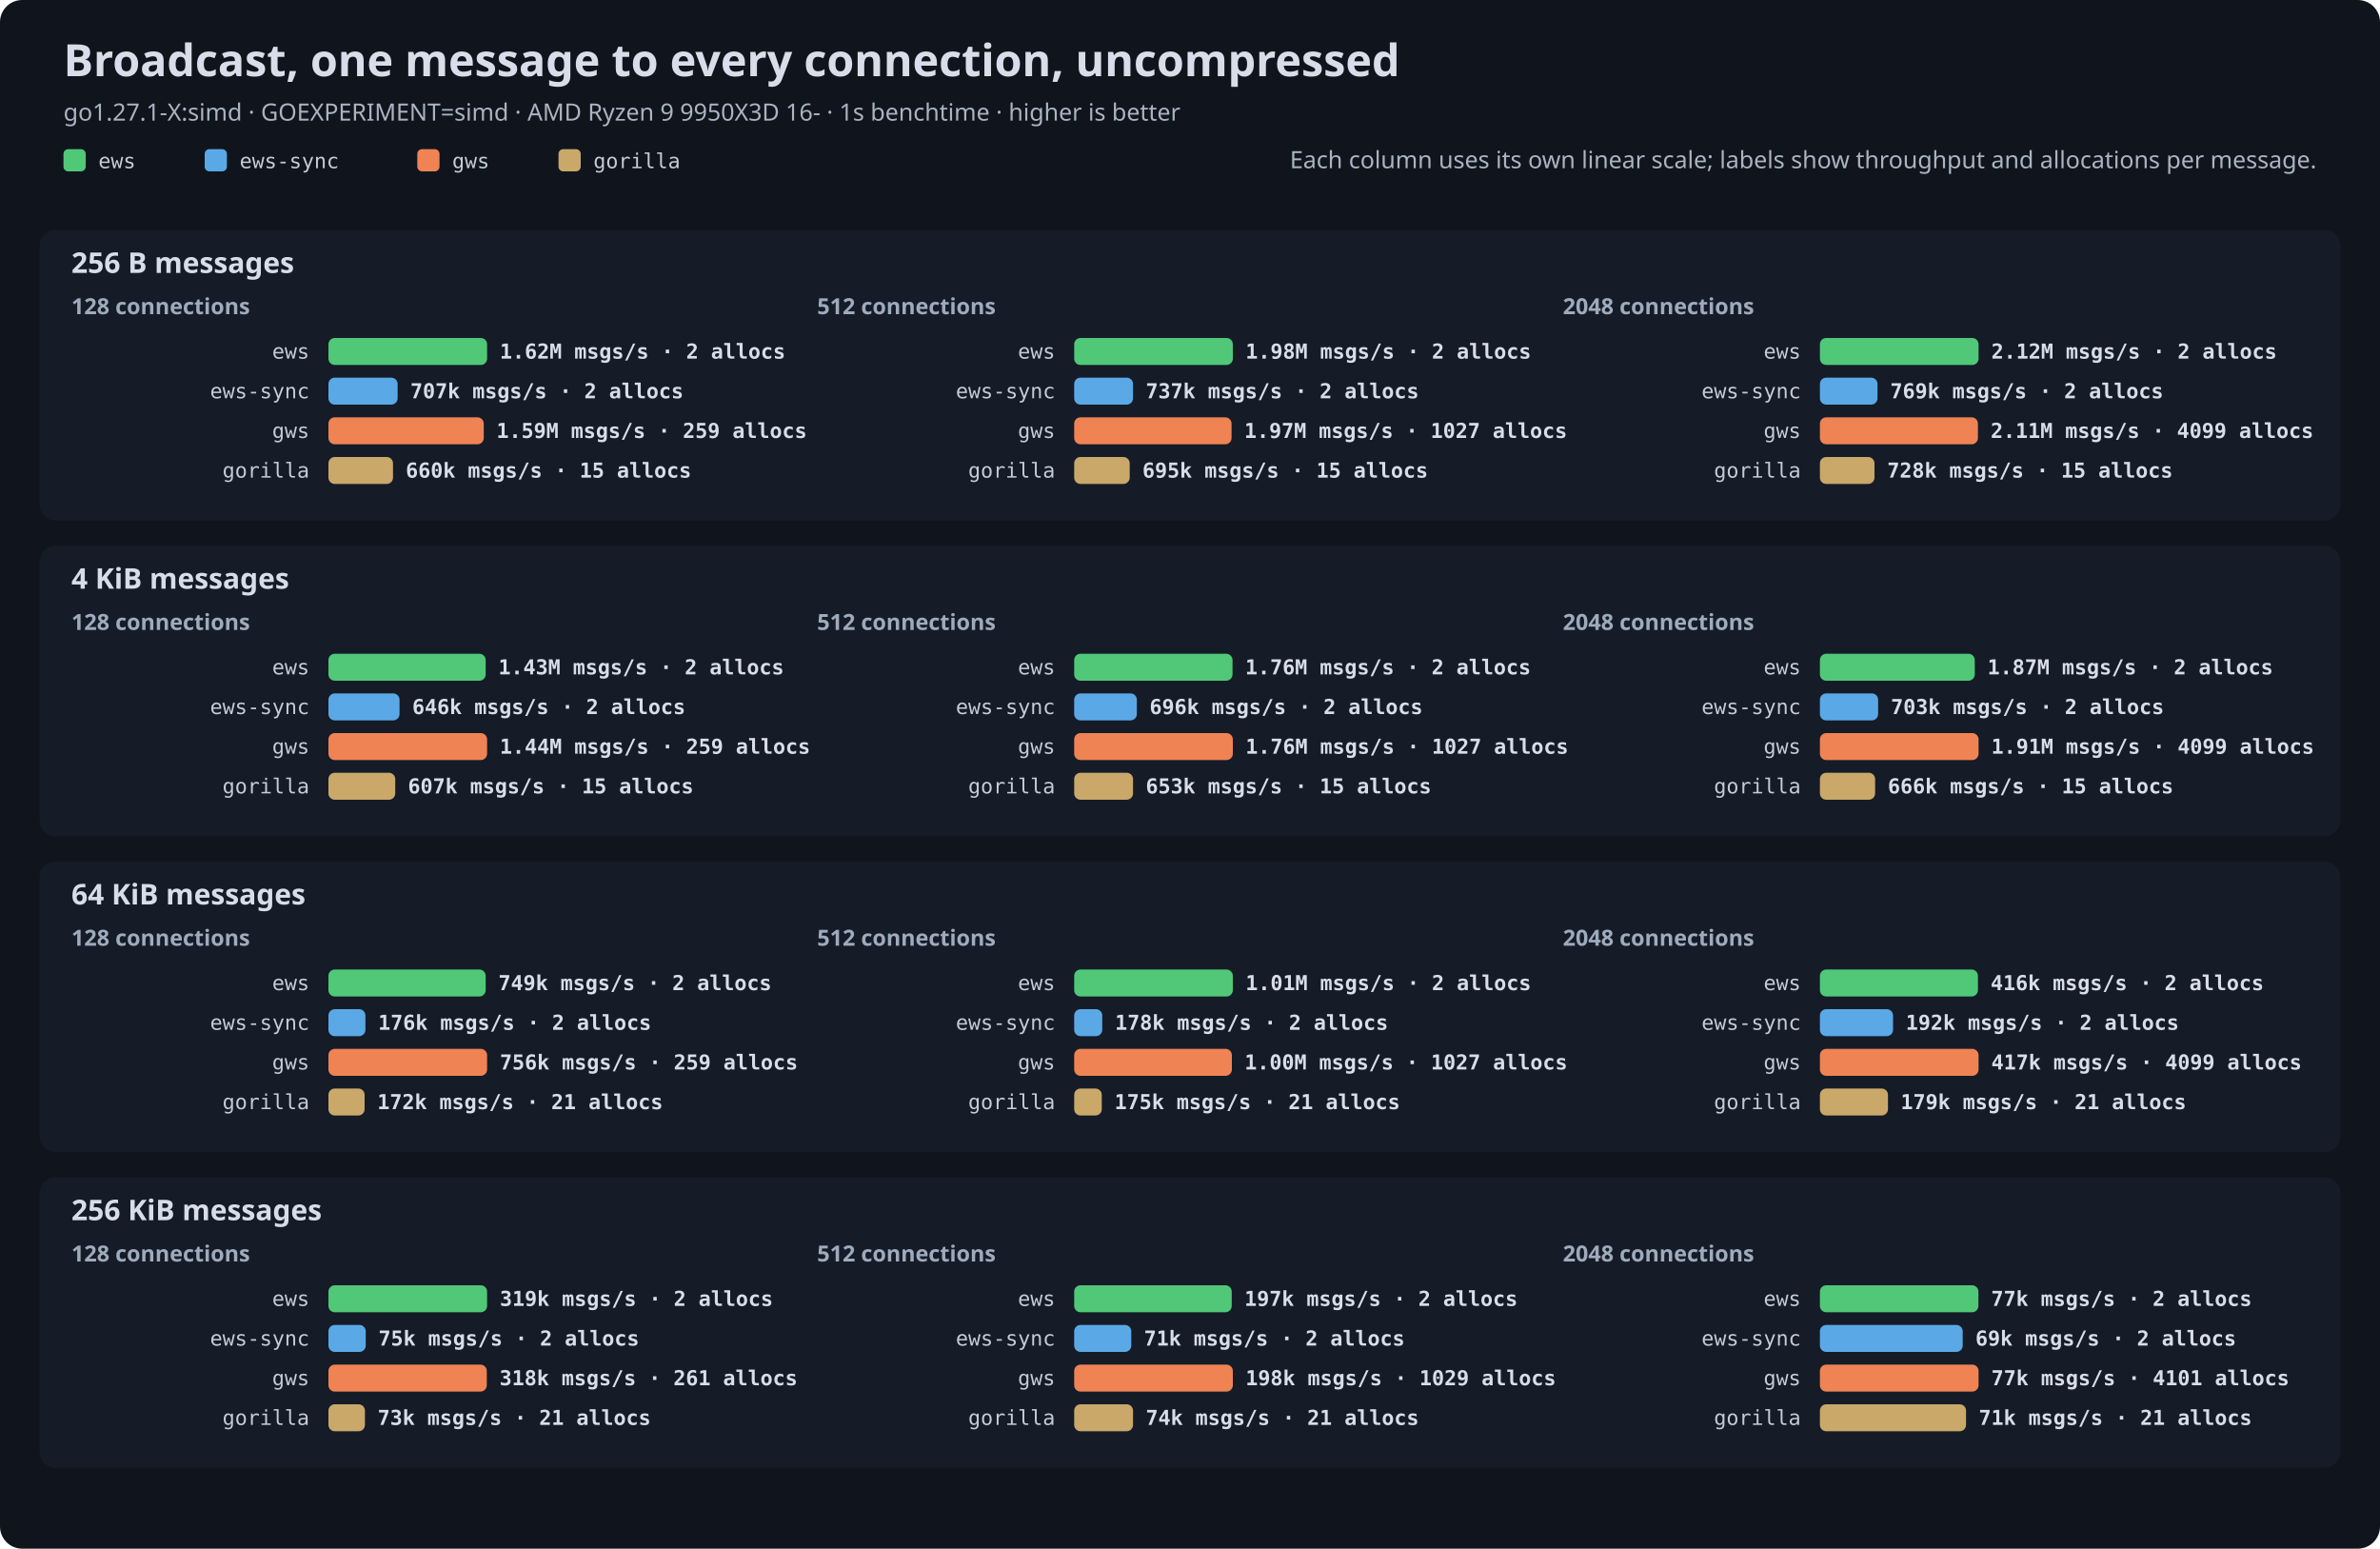
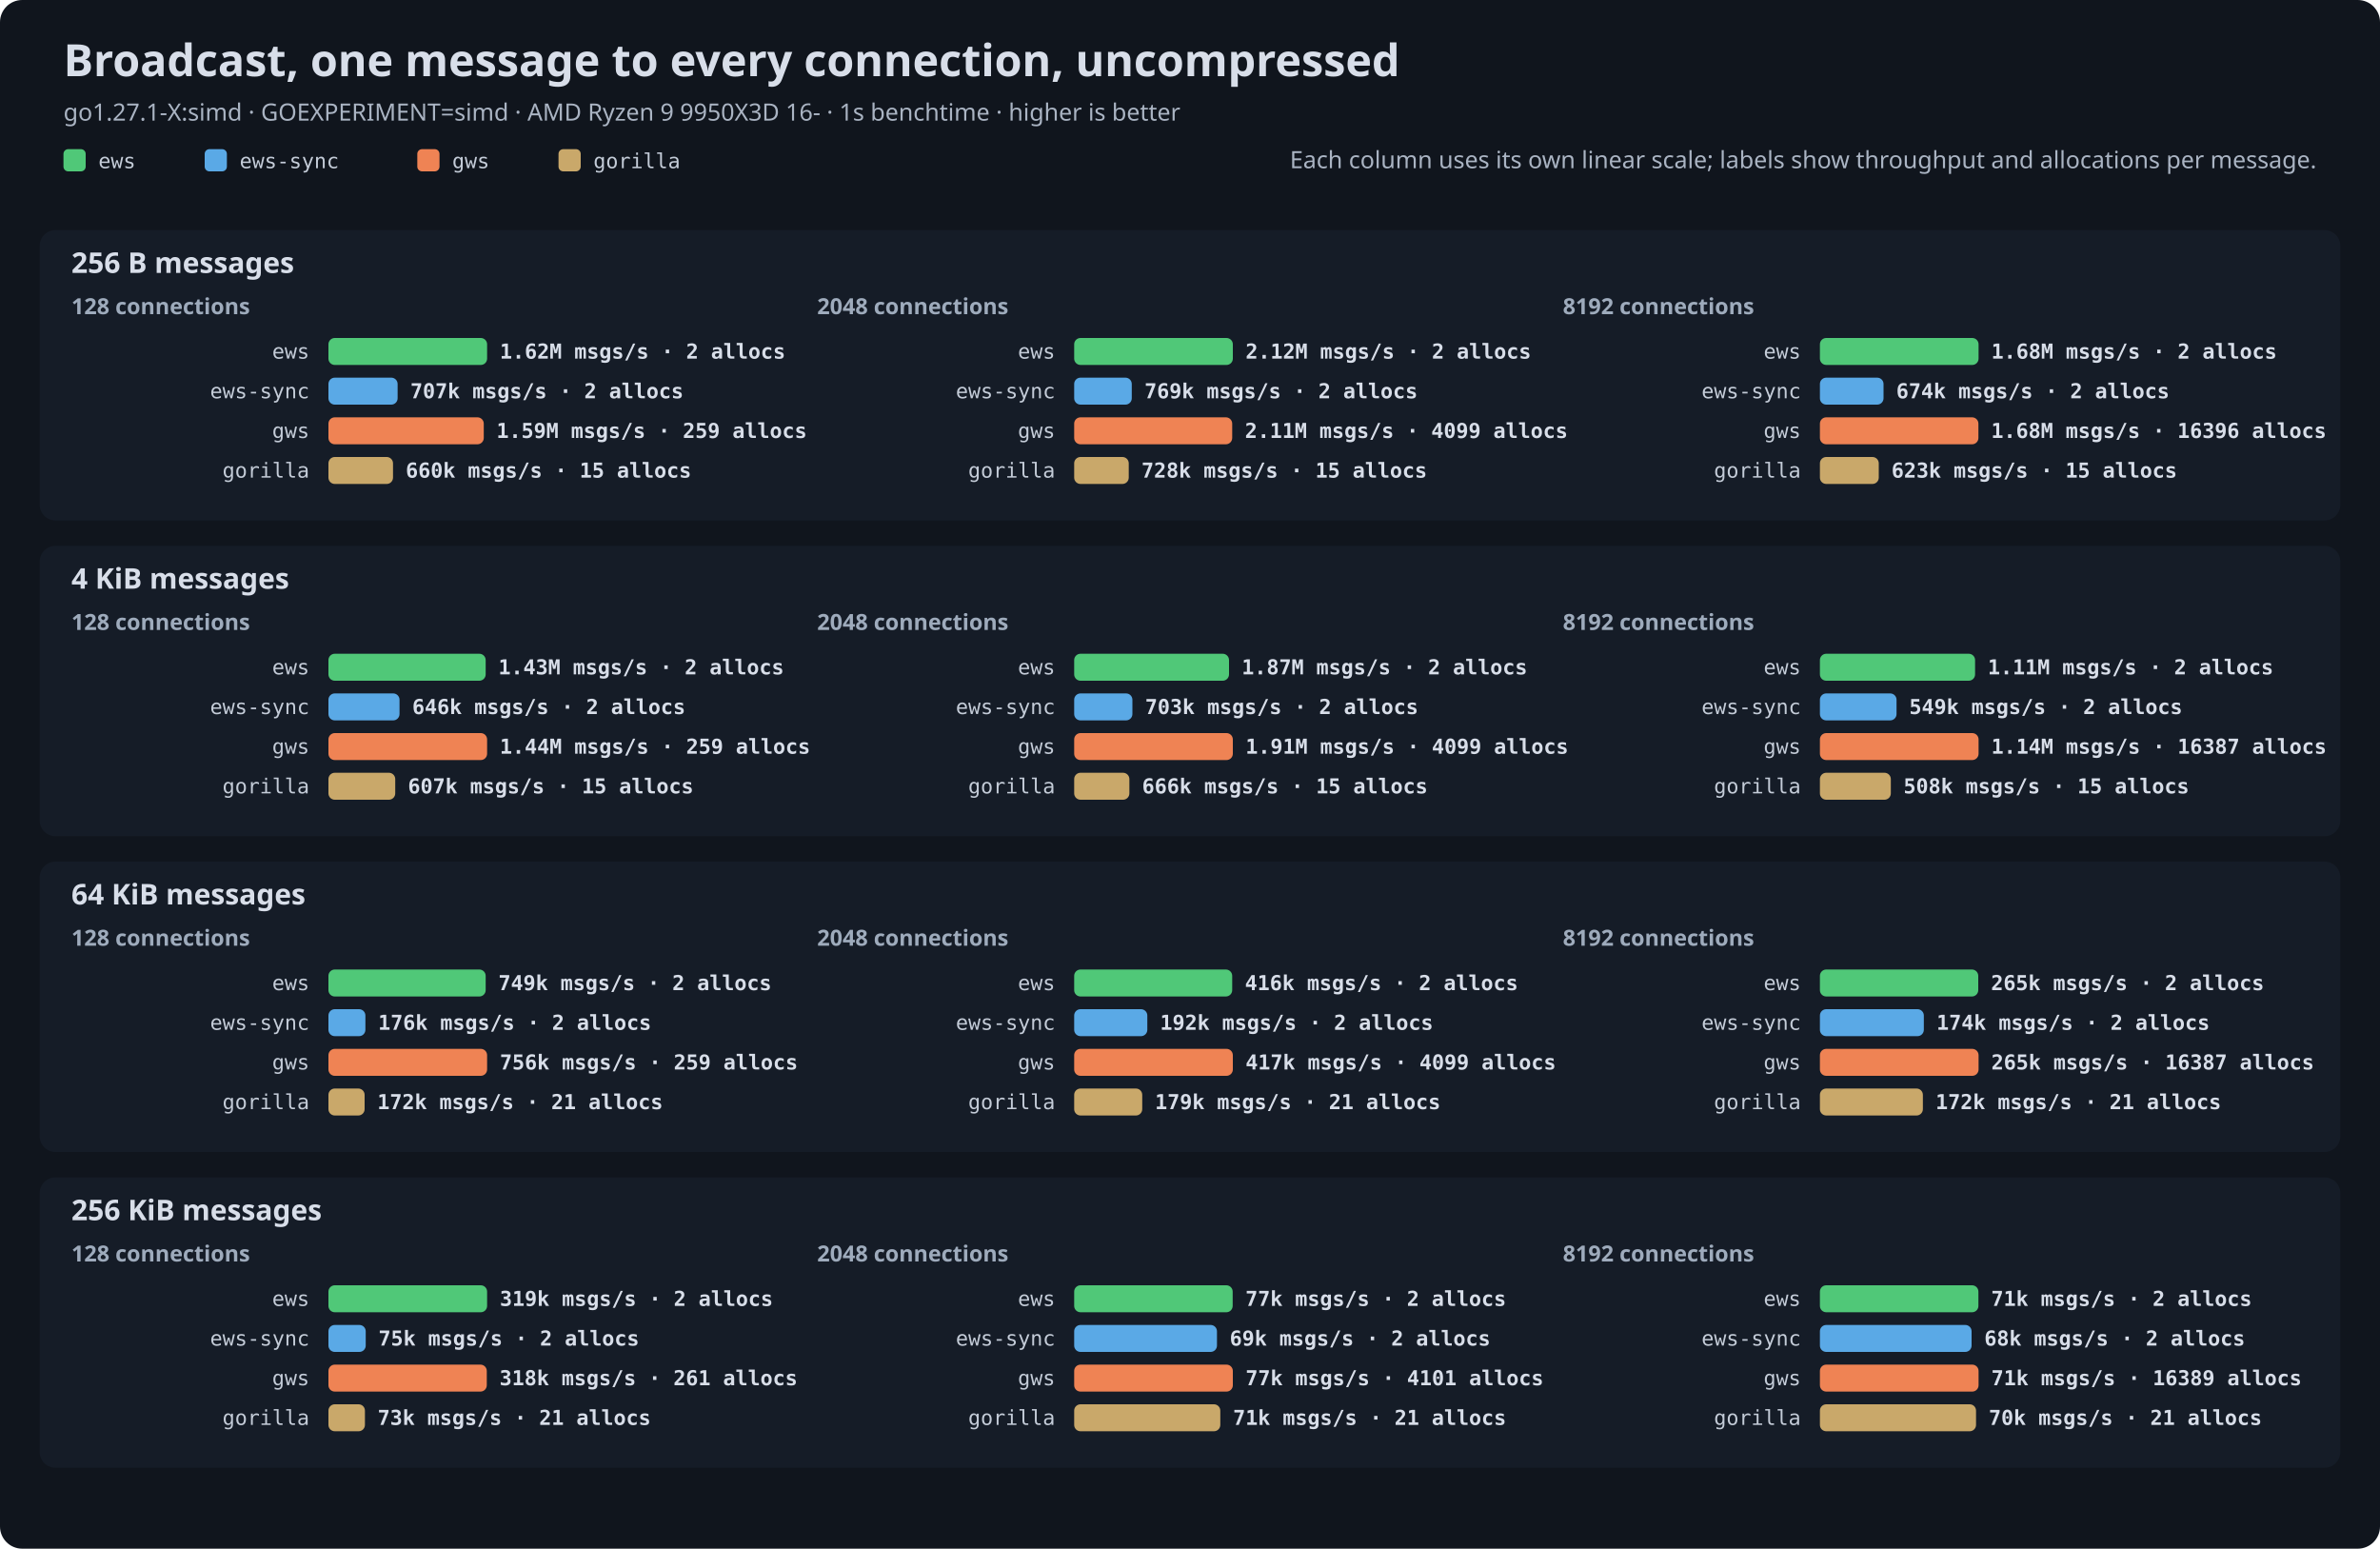
<svg xmlns="http://www.w3.org/2000/svg" width="1500" height="976" viewBox="0 0 1500 976" role="img" aria-labelledby="title desc">
  <style>text{font-family:ui-monospace,SFMono-Regular,Menlo,Consolas,monospace;fill:#d8dee9}.title{font-family:ui-sans-serif,system-ui,sans-serif;font-size:28px;font-weight:700}.subtitle{font-family:ui-sans-serif,system-ui,sans-serif;font-size:15px;fill:#aab4c3}.group{font-family:ui-sans-serif,system-ui,sans-serif;font-size:18px;font-weight:650}.contract{font-family:ui-sans-serif,system-ui,sans-serif;font-size:14px;font-weight:650;fill:#9eabbc}.series{font-size:13px;fill:#c4ccd8}.value{font-size:13px;font-weight:650}.panel{fill:#151c27}</style>
  <rect width="1500" height="976" rx="14" fill="#10151d" />
  <text class="title" x="40" y="48">Broadcast, one message to every connection, uncompressed</text>
  <text class="subtitle" x="40" y="76">go1.27.1-X:simd · GOEXPERIMENT=simd · AMD Ryzen 9 9950X3D 16- · 1s benchtime · higher is better</text>
  <rect x="40" y="94" width="14" height="14" rx="3" fill="#50c878" />
  <text class="series" x="62" y="106">ews</text>
  <rect x="129" y="94" width="14" height="14" rx="3" fill="#5aa9e6" />
  <text class="series" x="151" y="106">ews-sync</text>
  <rect x="263" y="94" width="14" height="14" rx="3" fill="#ef8354" />
  <text class="series" x="285" y="106">gws</text>
  <rect x="352" y="94" width="14" height="14" rx="3" fill="#c9a86a" />
  <text class="series" x="374" y="106">gorilla</text>
  <text class="subtitle" x="1460" y="106" text-anchor="end">Each column uses its own linear scale; labels show throughput and allocations per message.</text>
  <g transform="translate(0,145)">
    <rect class="panel" x="25" y="0" width="1450" height="183" rx="10" />
    <text class="group" x="45" y="27">256 B messages</text>
    <text class="contract" x="45" y="53">128 connections</text>
    <text class="series" x="195" y="81" text-anchor="end">ews</text>
    <rect x="207" y="68" width="100.0" height="17" rx="4" fill="#50c878" />
    <text class="value" x="315.0" y="81">1.62M msgs/s · 2 allocs</text>
    <text class="series" x="195" y="106" text-anchor="end">ews-sync</text>
    <rect x="207" y="93" width="43.6" height="17" rx="4" fill="#5aa9e6" />
    <text class="value" x="258.6" y="106">707k msgs/s · 2 allocs</text>
    <text class="series" x="195" y="131" text-anchor="end">gws</text>
    <rect x="207" y="118" width="97.9" height="17" rx="4" fill="#ef8354" />
    <text class="value" x="312.9" y="131">1.59M msgs/s · 259 allocs</text>
    <text class="series" x="195" y="156" text-anchor="end">gorilla</text>
    <rect x="207" y="143" width="40.7" height="17" rx="4" fill="#c9a86a" />
    <text class="value" x="255.7" y="156">660k msgs/s · 15 allocs</text>
-     <text class="contract" x="515" y="53">512 connections</text>
+     <text class="contract" x="515" y="53">2048 connections</text>
    <text class="series" x="665" y="81" text-anchor="end">ews</text>
    <rect x="677" y="68" width="100.0" height="17" rx="4" fill="#50c878" />
-     <text class="value" x="785.0" y="81">1.98M msgs/s · 2 allocs</text>
+     <text class="value" x="785.0" y="81">2.12M msgs/s · 2 allocs</text>
    <text class="series" x="665" y="106" text-anchor="end">ews-sync</text>
-     <rect x="677" y="93" width="37.1" height="17" rx="4" fill="#5aa9e6" />
-     <text class="value" x="722.1" y="106">737k msgs/s · 2 allocs</text>
+     <rect x="677" y="93" width="36.3" height="17" rx="4" fill="#5aa9e6" />
+     <text class="value" x="721.3" y="106">769k msgs/s · 2 allocs</text>
    <text class="series" x="665" y="131" text-anchor="end">gws</text>
-     <rect x="677" y="118" width="99.2" height="17" rx="4" fill="#ef8354" />
-     <text class="value" x="784.2" y="131">1.97M msgs/s · 1027 allocs</text>
+     <rect x="677" y="118" width="99.6" height="17" rx="4" fill="#ef8354" />
+     <text class="value" x="784.6" y="131">2.11M msgs/s · 4099 allocs</text>
    <text class="series" x="665" y="156" text-anchor="end">gorilla</text>
-     <rect x="677" y="143" width="35.0" height="17" rx="4" fill="#c9a86a" />
-     <text class="value" x="720.0" y="156">695k msgs/s · 15 allocs</text>
-     <text class="contract" x="985" y="53">2048 connections</text>
+     <rect x="677" y="143" width="34.4" height="17" rx="4" fill="#c9a86a" />
+     <text class="value" x="719.4" y="156">728k msgs/s · 15 allocs</text>
+     <text class="contract" x="985" y="53">8192 connections</text>
    <text class="series" x="1135" y="81" text-anchor="end">ews</text>
    <rect x="1147" y="68" width="100.0" height="17" rx="4" fill="#50c878" />
-     <text class="value" x="1255.0" y="81">2.12M msgs/s · 2 allocs</text>
+     <text class="value" x="1255.0" y="81">1.68M msgs/s · 2 allocs</text>
    <text class="series" x="1135" y="106" text-anchor="end">ews-sync</text>
-     <rect x="1147" y="93" width="36.3" height="17" rx="4" fill="#5aa9e6" />
-     <text class="value" x="1191.3" y="106">769k msgs/s · 2 allocs</text>
+     <rect x="1147" y="93" width="40.1" height="17" rx="4" fill="#5aa9e6" />
+     <text class="value" x="1195.1" y="106">674k msgs/s · 2 allocs</text>
    <text class="series" x="1135" y="131" text-anchor="end">gws</text>
-     <rect x="1147" y="118" width="99.6" height="17" rx="4" fill="#ef8354" />
-     <text class="value" x="1254.6" y="131">2.11M msgs/s · 4099 allocs</text>
+     <rect x="1147" y="118" width="99.9" height="17" rx="4" fill="#ef8354" />
+     <text class="value" x="1254.9" y="131">1.68M msgs/s · 16396 allocs</text>
    <text class="series" x="1135" y="156" text-anchor="end">gorilla</text>
-     <rect x="1147" y="143" width="34.4" height="17" rx="4" fill="#c9a86a" />
-     <text class="value" x="1189.4" y="156">728k msgs/s · 15 allocs</text>
+     <rect x="1147" y="143" width="37.1" height="17" rx="4" fill="#c9a86a" />
+     <text class="value" x="1192.1" y="156">623k msgs/s · 15 allocs</text>
  </g>
  <g transform="translate(0,344)">
    <rect class="panel" x="25" y="0" width="1450" height="183" rx="10" />
    <text class="group" x="45" y="27">4 KiB messages</text>
    <text class="contract" x="45" y="53">128 connections</text>
    <text class="series" x="195" y="81" text-anchor="end">ews</text>
    <rect x="207" y="68" width="99.1" height="17" rx="4" fill="#50c878" />
    <text class="value" x="314.1" y="81">1.43M msgs/s · 2 allocs</text>
    <text class="series" x="195" y="106" text-anchor="end">ews-sync</text>
    <rect x="207" y="93" width="44.8" height="17" rx="4" fill="#5aa9e6" />
    <text class="value" x="259.8" y="106">646k msgs/s · 2 allocs</text>
    <text class="series" x="195" y="131" text-anchor="end">gws</text>
    <rect x="207" y="118" width="100.0" height="17" rx="4" fill="#ef8354" />
    <text class="value" x="315.0" y="131">1.44M msgs/s · 259 allocs</text>
    <text class="series" x="195" y="156" text-anchor="end">gorilla</text>
    <rect x="207" y="143" width="42.1" height="17" rx="4" fill="#c9a86a" />
    <text class="value" x="257.1" y="156">607k msgs/s · 15 allocs</text>
-     <text class="contract" x="515" y="53">512 connections</text>
+     <text class="contract" x="515" y="53">2048 connections</text>
    <text class="series" x="665" y="81" text-anchor="end">ews</text>
-     <rect x="677" y="68" width="99.8" height="17" rx="4" fill="#50c878" />
-     <text class="value" x="784.8" y="81">1.76M msgs/s · 2 allocs</text>
+     <rect x="677" y="68" width="97.6" height="17" rx="4" fill="#50c878" />
+     <text class="value" x="782.6" y="81">1.87M msgs/s · 2 allocs</text>
    <text class="series" x="665" y="106" text-anchor="end">ews-sync</text>
-     <rect x="677" y="93" width="39.5" height="17" rx="4" fill="#5aa9e6" />
-     <text class="value" x="724.5" y="106">696k msgs/s · 2 allocs</text>
+     <rect x="677" y="93" width="36.7" height="17" rx="4" fill="#5aa9e6" />
+     <text class="value" x="721.7" y="106">703k msgs/s · 2 allocs</text>
    <text class="series" x="665" y="131" text-anchor="end">gws</text>
    <rect x="677" y="118" width="100.0" height="17" rx="4" fill="#ef8354" />
-     <text class="value" x="785.0" y="131">1.76M msgs/s · 1027 allocs</text>
+     <text class="value" x="785.0" y="131">1.91M msgs/s · 4099 allocs</text>
    <text class="series" x="665" y="156" text-anchor="end">gorilla</text>
-     <rect x="677" y="143" width="37.1" height="17" rx="4" fill="#c9a86a" />
-     <text class="value" x="722.1" y="156">653k msgs/s · 15 allocs</text>
-     <text class="contract" x="985" y="53">2048 connections</text>
+     <rect x="677" y="143" width="34.8" height="17" rx="4" fill="#c9a86a" />
+     <text class="value" x="719.8" y="156">666k msgs/s · 15 allocs</text>
+     <text class="contract" x="985" y="53">8192 connections</text>
    <text class="series" x="1135" y="81" text-anchor="end">ews</text>
-     <rect x="1147" y="68" width="97.6" height="17" rx="4" fill="#50c878" />
-     <text class="value" x="1252.6" y="81">1.87M msgs/s · 2 allocs</text>
+     <rect x="1147" y="68" width="97.8" height="17" rx="4" fill="#50c878" />
+     <text class="value" x="1252.8" y="81">1.11M msgs/s · 2 allocs</text>
    <text class="series" x="1135" y="106" text-anchor="end">ews-sync</text>
-     <rect x="1147" y="93" width="36.7" height="17" rx="4" fill="#5aa9e6" />
-     <text class="value" x="1191.7" y="106">703k msgs/s · 2 allocs</text>
+     <rect x="1147" y="93" width="48.3" height="17" rx="4" fill="#5aa9e6" />
+     <text class="value" x="1203.3" y="106">549k msgs/s · 2 allocs</text>
    <text class="series" x="1135" y="131" text-anchor="end">gws</text>
    <rect x="1147" y="118" width="100.0" height="17" rx="4" fill="#ef8354" />
-     <text class="value" x="1255.0" y="131">1.91M msgs/s · 4099 allocs</text>
+     <text class="value" x="1255.0" y="131">1.14M msgs/s · 16387 allocs</text>
    <text class="series" x="1135" y="156" text-anchor="end">gorilla</text>
-     <rect x="1147" y="143" width="34.8" height="17" rx="4" fill="#c9a86a" />
-     <text class="value" x="1189.8" y="156">666k msgs/s · 15 allocs</text>
+     <rect x="1147" y="143" width="44.7" height="17" rx="4" fill="#c9a86a" />
+     <text class="value" x="1199.7" y="156">508k msgs/s · 15 allocs</text>
  </g>
  <g transform="translate(0,543)">
    <rect class="panel" x="25" y="0" width="1450" height="183" rx="10" />
    <text class="group" x="45" y="27">64 KiB messages</text>
    <text class="contract" x="45" y="53">128 connections</text>
    <text class="series" x="195" y="81" text-anchor="end">ews</text>
    <rect x="207" y="68" width="99.1" height="17" rx="4" fill="#50c878" />
    <text class="value" x="314.1" y="81">749k msgs/s · 2 allocs</text>
    <text class="series" x="195" y="106" text-anchor="end">ews-sync</text>
    <rect x="207" y="93" width="23.3" height="17" rx="4" fill="#5aa9e6" />
    <text class="value" x="238.3" y="106">176k msgs/s · 2 allocs</text>
    <text class="series" x="195" y="131" text-anchor="end">gws</text>
    <rect x="207" y="118" width="100.0" height="17" rx="4" fill="#ef8354" />
    <text class="value" x="315.0" y="131">756k msgs/s · 259 allocs</text>
    <text class="series" x="195" y="156" text-anchor="end">gorilla</text>
    <rect x="207" y="143" width="22.8" height="17" rx="4" fill="#c9a86a" />
    <text class="value" x="237.8" y="156">172k msgs/s · 21 allocs</text>
-     <text class="contract" x="515" y="53">512 connections</text>
+     <text class="contract" x="515" y="53">2048 connections</text>
    <text class="series" x="665" y="81" text-anchor="end">ews</text>
-     <rect x="677" y="68" width="100.0" height="17" rx="4" fill="#50c878" />
-     <text class="value" x="785.0" y="81">1.01M msgs/s · 2 allocs</text>
+     <rect x="677" y="68" width="99.6" height="17" rx="4" fill="#50c878" />
+     <text class="value" x="784.6" y="81">416k msgs/s · 2 allocs</text>
    <text class="series" x="665" y="106" text-anchor="end">ews-sync</text>
-     <rect x="677" y="93" width="17.7" height="17" rx="4" fill="#5aa9e6" />
-     <text class="value" x="702.7" y="106">178k msgs/s · 2 allocs</text>
+     <rect x="677" y="93" width="46.1" height="17" rx="4" fill="#5aa9e6" />
+     <text class="value" x="731.1" y="106">192k msgs/s · 2 allocs</text>
    <text class="series" x="665" y="131" text-anchor="end">gws</text>
-     <rect x="677" y="118" width="99.4" height="17" rx="4" fill="#ef8354" />
-     <text class="value" x="784.4" y="131">1.00M msgs/s · 1027 allocs</text>
+     <rect x="677" y="118" width="100.0" height="17" rx="4" fill="#ef8354" />
+     <text class="value" x="785.0" y="131">417k msgs/s · 4099 allocs</text>
    <text class="series" x="665" y="156" text-anchor="end">gorilla</text>
-     <rect x="677" y="143" width="17.4" height="17" rx="4" fill="#c9a86a" />
-     <text class="value" x="702.4" y="156">175k msgs/s · 21 allocs</text>
-     <text class="contract" x="985" y="53">2048 connections</text>
+     <rect x="677" y="143" width="42.9" height="17" rx="4" fill="#c9a86a" />
+     <text class="value" x="727.9" y="156">179k msgs/s · 21 allocs</text>
+     <text class="contract" x="985" y="53">8192 connections</text>
    <text class="series" x="1135" y="81" text-anchor="end">ews</text>
-     <rect x="1147" y="68" width="99.6" height="17" rx="4" fill="#50c878" />
-     <text class="value" x="1254.6" y="81">416k msgs/s · 2 allocs</text>
+     <rect x="1147" y="68" width="99.8" height="17" rx="4" fill="#50c878" />
+     <text class="value" x="1254.8" y="81">265k msgs/s · 2 allocs</text>
    <text class="series" x="1135" y="106" text-anchor="end">ews-sync</text>
-     <rect x="1147" y="93" width="46.1" height="17" rx="4" fill="#5aa9e6" />
-     <text class="value" x="1201.1" y="106">192k msgs/s · 2 allocs</text>
+     <rect x="1147" y="93" width="65.5" height="17" rx="4" fill="#5aa9e6" />
+     <text class="value" x="1220.5" y="106">174k msgs/s · 2 allocs</text>
    <text class="series" x="1135" y="131" text-anchor="end">gws</text>
    <rect x="1147" y="118" width="100.0" height="17" rx="4" fill="#ef8354" />
-     <text class="value" x="1255.0" y="131">417k msgs/s · 4099 allocs</text>
+     <text class="value" x="1255.0" y="131">265k msgs/s · 16387 allocs</text>
    <text class="series" x="1135" y="156" text-anchor="end">gorilla</text>
-     <rect x="1147" y="143" width="42.9" height="17" rx="4" fill="#c9a86a" />
-     <text class="value" x="1197.9" y="156">179k msgs/s · 21 allocs</text>
+     <rect x="1147" y="143" width="64.9" height="17" rx="4" fill="#c9a86a" />
+     <text class="value" x="1219.9" y="156">172k msgs/s · 21 allocs</text>
  </g>
  <g transform="translate(0,742)">
    <rect class="panel" x="25" y="0" width="1450" height="183" rx="10" />
    <text class="group" x="45" y="27">256 KiB messages</text>
    <text class="contract" x="45" y="53">128 connections</text>
    <text class="series" x="195" y="81" text-anchor="end">ews</text>
    <rect x="207" y="68" width="100.0" height="17" rx="4" fill="#50c878" />
    <text class="value" x="315.0" y="81">319k msgs/s · 2 allocs</text>
    <text class="series" x="195" y="106" text-anchor="end">ews-sync</text>
    <rect x="207" y="93" width="23.5" height="17" rx="4" fill="#5aa9e6" />
    <text class="value" x="238.5" y="106">75k msgs/s · 2 allocs</text>
    <text class="series" x="195" y="131" text-anchor="end">gws</text>
    <rect x="207" y="118" width="99.8" height="17" rx="4" fill="#ef8354" />
    <text class="value" x="314.8" y="131">318k msgs/s · 261 allocs</text>
    <text class="series" x="195" y="156" text-anchor="end">gorilla</text>
    <rect x="207" y="143" width="23.0" height="17" rx="4" fill="#c9a86a" />
    <text class="value" x="238.0" y="156">73k msgs/s · 21 allocs</text>
-     <text class="contract" x="515" y="53">512 connections</text>
+     <text class="contract" x="515" y="53">2048 connections</text>
    <text class="series" x="665" y="81" text-anchor="end">ews</text>
-     <rect x="677" y="68" width="99.3" height="17" rx="4" fill="#50c878" />
-     <text class="value" x="784.3" y="81">197k msgs/s · 2 allocs</text>
+     <rect x="677" y="68" width="99.9" height="17" rx="4" fill="#50c878" />
+     <text class="value" x="784.9" y="81">77k msgs/s · 2 allocs</text>
    <text class="series" x="665" y="106" text-anchor="end">ews-sync</text>
-     <rect x="677" y="93" width="36.0" height="17" rx="4" fill="#5aa9e6" />
-     <text class="value" x="721.0" y="106">71k msgs/s · 2 allocs</text>
+     <rect x="677" y="93" width="90.0" height="17" rx="4" fill="#5aa9e6" />
+     <text class="value" x="775.0" y="106">69k msgs/s · 2 allocs</text>
    <text class="series" x="665" y="131" text-anchor="end">gws</text>
    <rect x="677" y="118" width="100.0" height="17" rx="4" fill="#ef8354" />
-     <text class="value" x="785.0" y="131">198k msgs/s · 1029 allocs</text>
+     <text class="value" x="785.0" y="131">77k msgs/s · 4101 allocs</text>
    <text class="series" x="665" y="156" text-anchor="end">gorilla</text>
-     <rect x="677" y="143" width="37.1" height="17" rx="4" fill="#c9a86a" />
-     <text class="value" x="722.1" y="156">74k msgs/s · 21 allocs</text>
-     <text class="contract" x="985" y="53">2048 connections</text>
+     <rect x="677" y="143" width="92.1" height="17" rx="4" fill="#c9a86a" />
+     <text class="value" x="777.1" y="156">71k msgs/s · 21 allocs</text>
+     <text class="contract" x="985" y="53">8192 connections</text>
    <text class="series" x="1135" y="81" text-anchor="end">ews</text>
    <rect x="1147" y="68" width="99.9" height="17" rx="4" fill="#50c878" />
-     <text class="value" x="1254.9" y="81">77k msgs/s · 2 allocs</text>
+     <text class="value" x="1254.9" y="81">71k msgs/s · 2 allocs</text>
    <text class="series" x="1135" y="106" text-anchor="end">ews-sync</text>
-     <rect x="1147" y="93" width="90.0" height="17" rx="4" fill="#5aa9e6" />
-     <text class="value" x="1245.0" y="106">69k msgs/s · 2 allocs</text>
+     <rect x="1147" y="93" width="95.6" height="17" rx="4" fill="#5aa9e6" />
+     <text class="value" x="1250.6" y="106">68k msgs/s · 2 allocs</text>
    <text class="series" x="1135" y="131" text-anchor="end">gws</text>
    <rect x="1147" y="118" width="100.0" height="17" rx="4" fill="#ef8354" />
-     <text class="value" x="1255.0" y="131">77k msgs/s · 4101 allocs</text>
+     <text class="value" x="1255.0" y="131">71k msgs/s · 16389 allocs</text>
    <text class="series" x="1135" y="156" text-anchor="end">gorilla</text>
-     <rect x="1147" y="143" width="92.1" height="17" rx="4" fill="#c9a86a" />
-     <text class="value" x="1247.1" y="156">71k msgs/s · 21 allocs</text>
+     <rect x="1147" y="143" width="98.4" height="17" rx="4" fill="#c9a86a" />
+     <text class="value" x="1253.4" y="156">70k msgs/s · 21 allocs</text>
  </g>
</svg>
